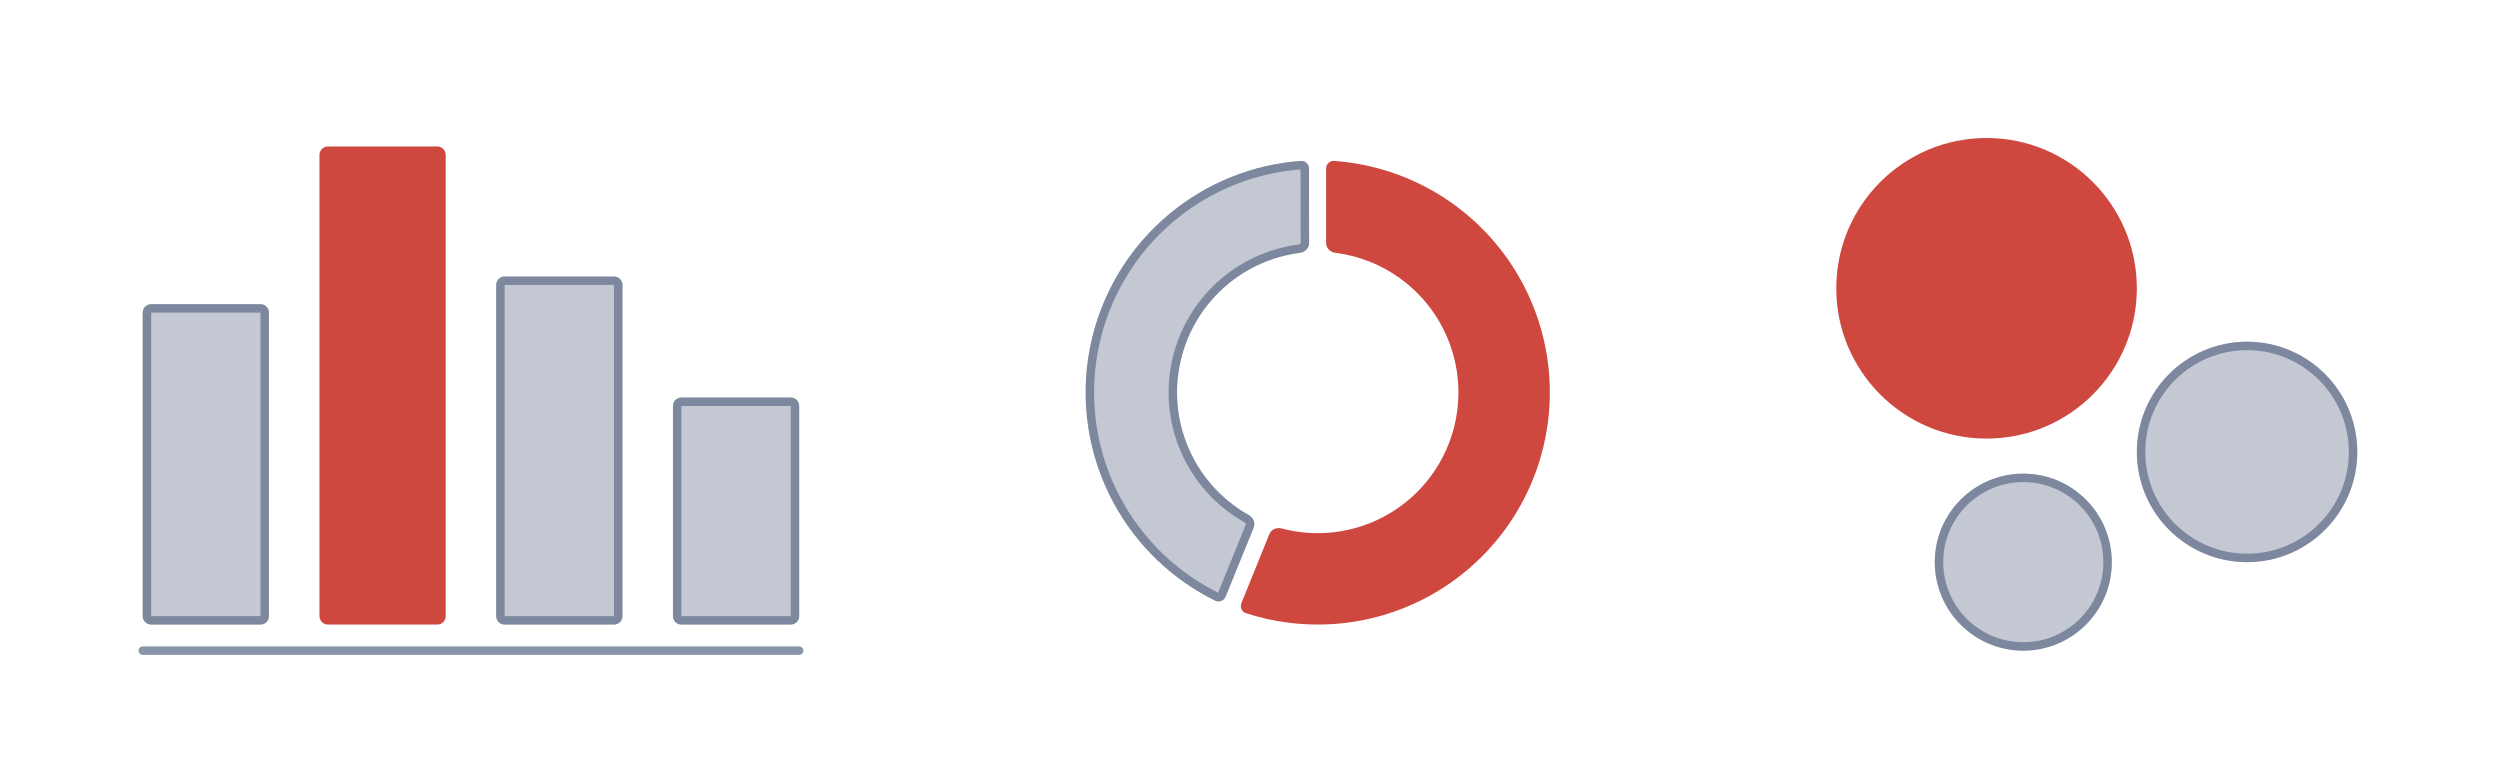
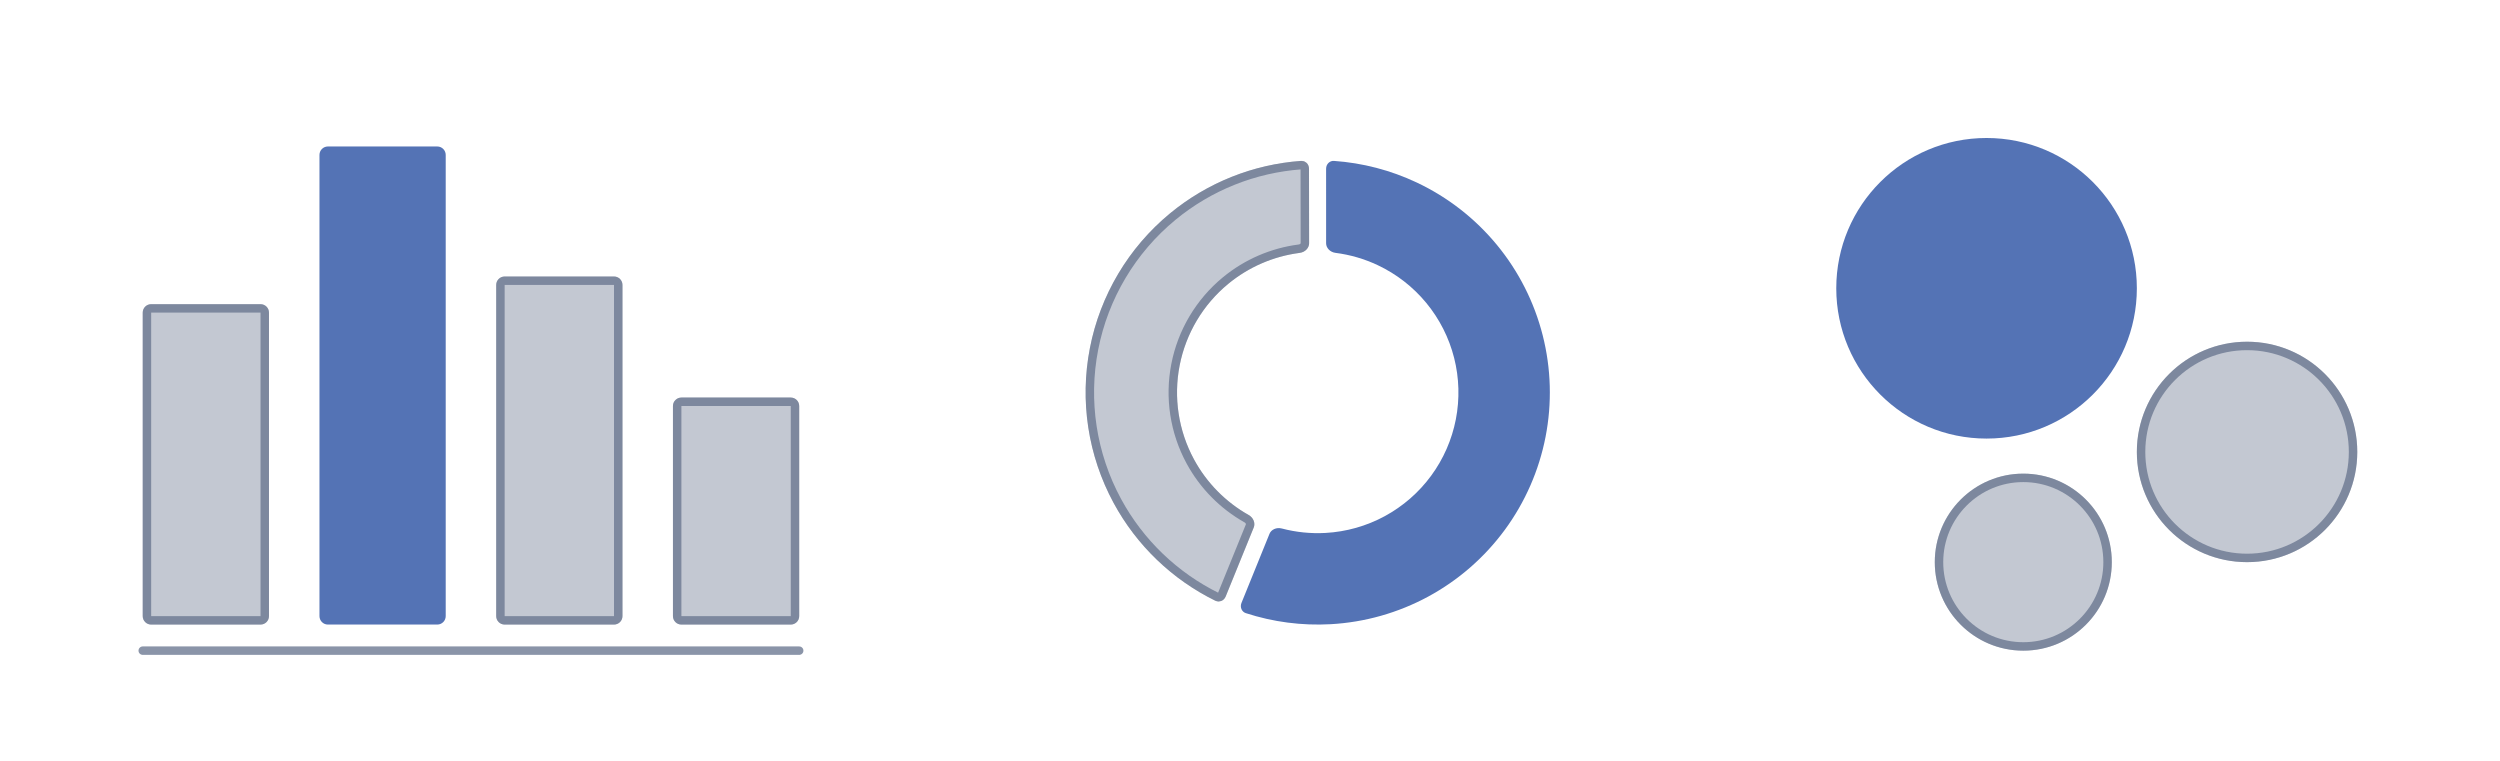
<svg xmlns="http://www.w3.org/2000/svg" width="592" height="180" viewBox="0 0 592 180" fill="none">
  <rect x="33.798" y="72.029" width="29.895" height="75.867" rx="2" fill="#697690" fill-opacity="0.4" />
  <rect x="34.798" y="73.029" width="27.895" height="73.867" rx="1" stroke="#697690" stroke-opacity="0.78" stroke-width="2" />
-   <rect x="75.65" y="34.686" width="29.895" height="113.21" rx="2" fill="#CF4840" />
+   <rect x="75.65" y="34.686" width="29.895" height="113.21" rx="2" fill="#5473B5" />
  <rect x="117.503" y="65.475" width="29.895" height="82.421" rx="2" fill="#697690" fill-opacity="0.4" />
  <rect x="118.503" y="66.475" width="27.895" height="80.421" rx="1" stroke="#697690" stroke-opacity="0.78" stroke-width="2" />
  <rect x="159.355" y="94.141" width="29.895" height="53.755" rx="2" fill="#697690" fill-opacity="0.4" />
  <rect x="160.355" y="95.141" width="27.895" height="51.755" rx="1" stroke="#697690" stroke-opacity="0.78" stroke-width="2" />
  <path opacity="0.78" d="M33.798 154.074L189.249 154.074" stroke="#697690" stroke-width="2" stroke-linecap="round" />
-   <circle cx="470.417" cy="68.266" r="35.589" fill="#CF4840" />
+   <circle cx="470.417" cy="68.266" r="35.589" fill="#5473B5" />
  <circle cx="532.104" cy="107.018" r="26.098" fill="#697690" fill-opacity="0.4" />
  <circle cx="532.104" cy="107.018" r="25.098" stroke="#697690" stroke-opacity="0.78" stroke-width="2" />
-   <circle cx="479.116" cy="133.117" r="20.958" fill="#697690" fill-opacity="0.4" />
-   <circle cx="479.116" cy="133.117" r="19.958" stroke="#697690" stroke-opacity="0.78" stroke-width="2" />
-   <path d="M314.021 39.96C314.02 38.819 314.92 38.035 315.871 38.101C322.658 38.575 329.31 40.307 335.484 43.218C342.819 46.678 349.298 51.718 354.456 57.977C359.614 64.236 363.323 71.559 365.316 79.42C367.31 87.282 367.54 95.487 365.988 103.447C364.436 111.408 361.142 118.927 356.342 125.464C351.542 132.001 345.354 137.395 338.223 141.259C331.092 145.122 323.195 147.36 315.097 147.811C308.282 148.191 301.466 147.298 294.998 145.188C294.092 144.893 293.553 143.828 293.981 142.771L300.617 126.406C301.01 125.436 302.225 124.803 303.538 125.149C306.905 126.037 310.399 126.395 313.893 126.2C318.801 125.926 323.589 124.57 327.912 122.228C332.235 119.886 335.985 116.616 338.895 112.653C341.805 108.69 343.802 104.132 344.743 99.306C345.683 94.481 345.544 89.507 344.336 84.741C343.127 79.975 340.879 75.536 337.752 71.742C334.625 67.948 330.698 64.893 326.251 62.795C323.086 61.303 319.714 60.322 316.26 59.881C314.913 59.709 314.025 58.666 314.024 57.619L314.021 39.96Z" fill="#CF4840" />
-   <path d="M308.119 38.101C309.07 38.033 309.971 38.816 309.972 39.957L309.997 57.616C309.998 58.663 309.112 59.707 307.765 59.882C301.57 60.683 295.694 63.214 290.833 67.226C284.875 72.141 280.811 78.974 279.334 86.555C277.857 94.135 279.06 101.994 282.736 108.786C285.736 114.329 290.232 118.881 295.673 121.949C296.856 122.616 297.286 123.918 296.891 124.887L290.24 141.245C289.81 142.302 288.681 142.69 287.825 142.27C277.599 137.252 269.153 129.162 263.7 119.089C257.636 107.884 255.652 94.921 258.089 82.415C260.525 69.91 267.23 58.64 277.057 50.531C285.892 43.241 296.757 38.913 308.119 38.101Z" fill="#697690" fill-opacity="0.4" />
-   <path d="M308.19 39.099C308.534 39.074 308.972 39.368 308.972 39.959L308.997 57.618C308.998 58.099 308.548 58.772 307.637 58.89C301.256 59.715 295.204 62.323 290.196 66.455C284.06 71.518 279.874 78.555 278.353 86.363C276.831 94.172 278.07 102.266 281.857 109.262C284.947 114.972 289.578 119.66 295.182 122.82C295.982 123.272 296.147 124.064 295.965 124.51L289.313 140.869C289.091 141.416 288.575 141.524 288.266 141.372C278.225 136.445 269.933 128.503 264.58 118.613C258.626 107.612 256.678 94.885 259.07 82.607C261.462 70.329 268.045 59.263 277.693 51.302C286.367 44.145 297.035 39.896 308.19 39.099Z" stroke="#697690" stroke-opacity="0.78" stroke-width="2" />
+   <circle cx="479.116" cy="133.116" r="20.958" fill="#697690" fill-opacity="0.4" />
+   <circle cx="479.116" cy="133.116" r="19.958" stroke="#697690" stroke-opacity="0.78" stroke-width="2" />
+   <path d="M314.021 39.96C314.02 38.819 314.92 38.035 315.871 38.101C322.658 38.575 329.31 40.307 335.483 43.218C342.819 46.678 349.298 51.718 354.456 57.977C359.614 64.236 363.323 71.558 365.316 79.42C367.31 87.281 367.54 95.487 365.988 103.447C364.436 111.408 361.142 118.926 356.342 125.464C351.542 132.001 345.354 137.395 338.223 141.259C331.092 145.122 323.195 147.36 315.097 147.811C308.281 148.191 301.466 147.298 294.998 145.188C294.092 144.893 293.553 143.828 293.981 142.771L300.617 126.406C301.01 125.436 302.225 124.803 303.538 125.149C306.905 126.037 310.399 126.395 313.893 126.2C318.801 125.926 323.589 124.57 327.912 122.228C332.234 119.885 335.985 116.616 338.895 112.653C341.805 108.69 343.802 104.132 344.743 99.306C345.683 94.481 345.544 89.507 344.336 84.741C343.127 79.975 340.879 75.536 337.752 71.742C334.625 67.948 330.698 64.892 326.251 62.795C323.086 61.303 319.714 60.322 316.26 59.881C314.913 59.709 314.025 58.665 314.024 57.619L314.021 39.96Z" fill="#5473B5" />
+   <path d="M308.119 38.101C309.07 38.033 309.971 38.816 309.972 39.957L309.997 57.616C309.998 58.663 309.112 59.707 307.765 59.882C301.57 60.683 295.694 63.214 290.833 67.226C284.875 72.141 280.811 78.974 279.334 86.555C277.857 94.135 279.06 101.994 282.736 108.786C285.736 114.329 290.232 118.881 295.673 121.949C296.856 122.616 297.286 123.918 296.891 124.887L290.24 141.245C289.81 142.302 288.681 142.69 287.825 142.27C277.599 137.252 269.153 129.162 263.7 119.089C257.636 107.884 255.652 94.921 258.089 82.415C260.525 69.91 267.23 58.639 277.057 50.531C285.892 43.241 296.757 38.913 308.119 38.101Z" fill="#697690" fill-opacity="0.4" />
+   <path d="M308.19 39.099C308.534 39.074 308.972 39.368 308.972 39.959L308.997 57.617C308.998 58.099 308.548 58.772 307.637 58.89C301.256 59.715 295.204 62.323 290.196 66.455C284.06 71.518 279.874 78.555 278.353 86.363C276.831 94.172 278.07 102.266 281.857 109.262C284.947 114.972 289.578 119.66 295.182 122.82C295.982 123.272 296.147 124.064 295.965 124.51L289.313 140.869C289.091 141.416 288.575 141.524 288.266 141.372C278.225 136.445 269.933 128.503 264.58 118.613C258.626 107.612 256.678 94.885 259.07 82.607C261.462 70.329 268.045 59.263 277.693 51.302C286.367 44.145 297.035 39.896 308.19 39.099Z" stroke="#697690" stroke-opacity="0.78" stroke-width="2" />
</svg>
